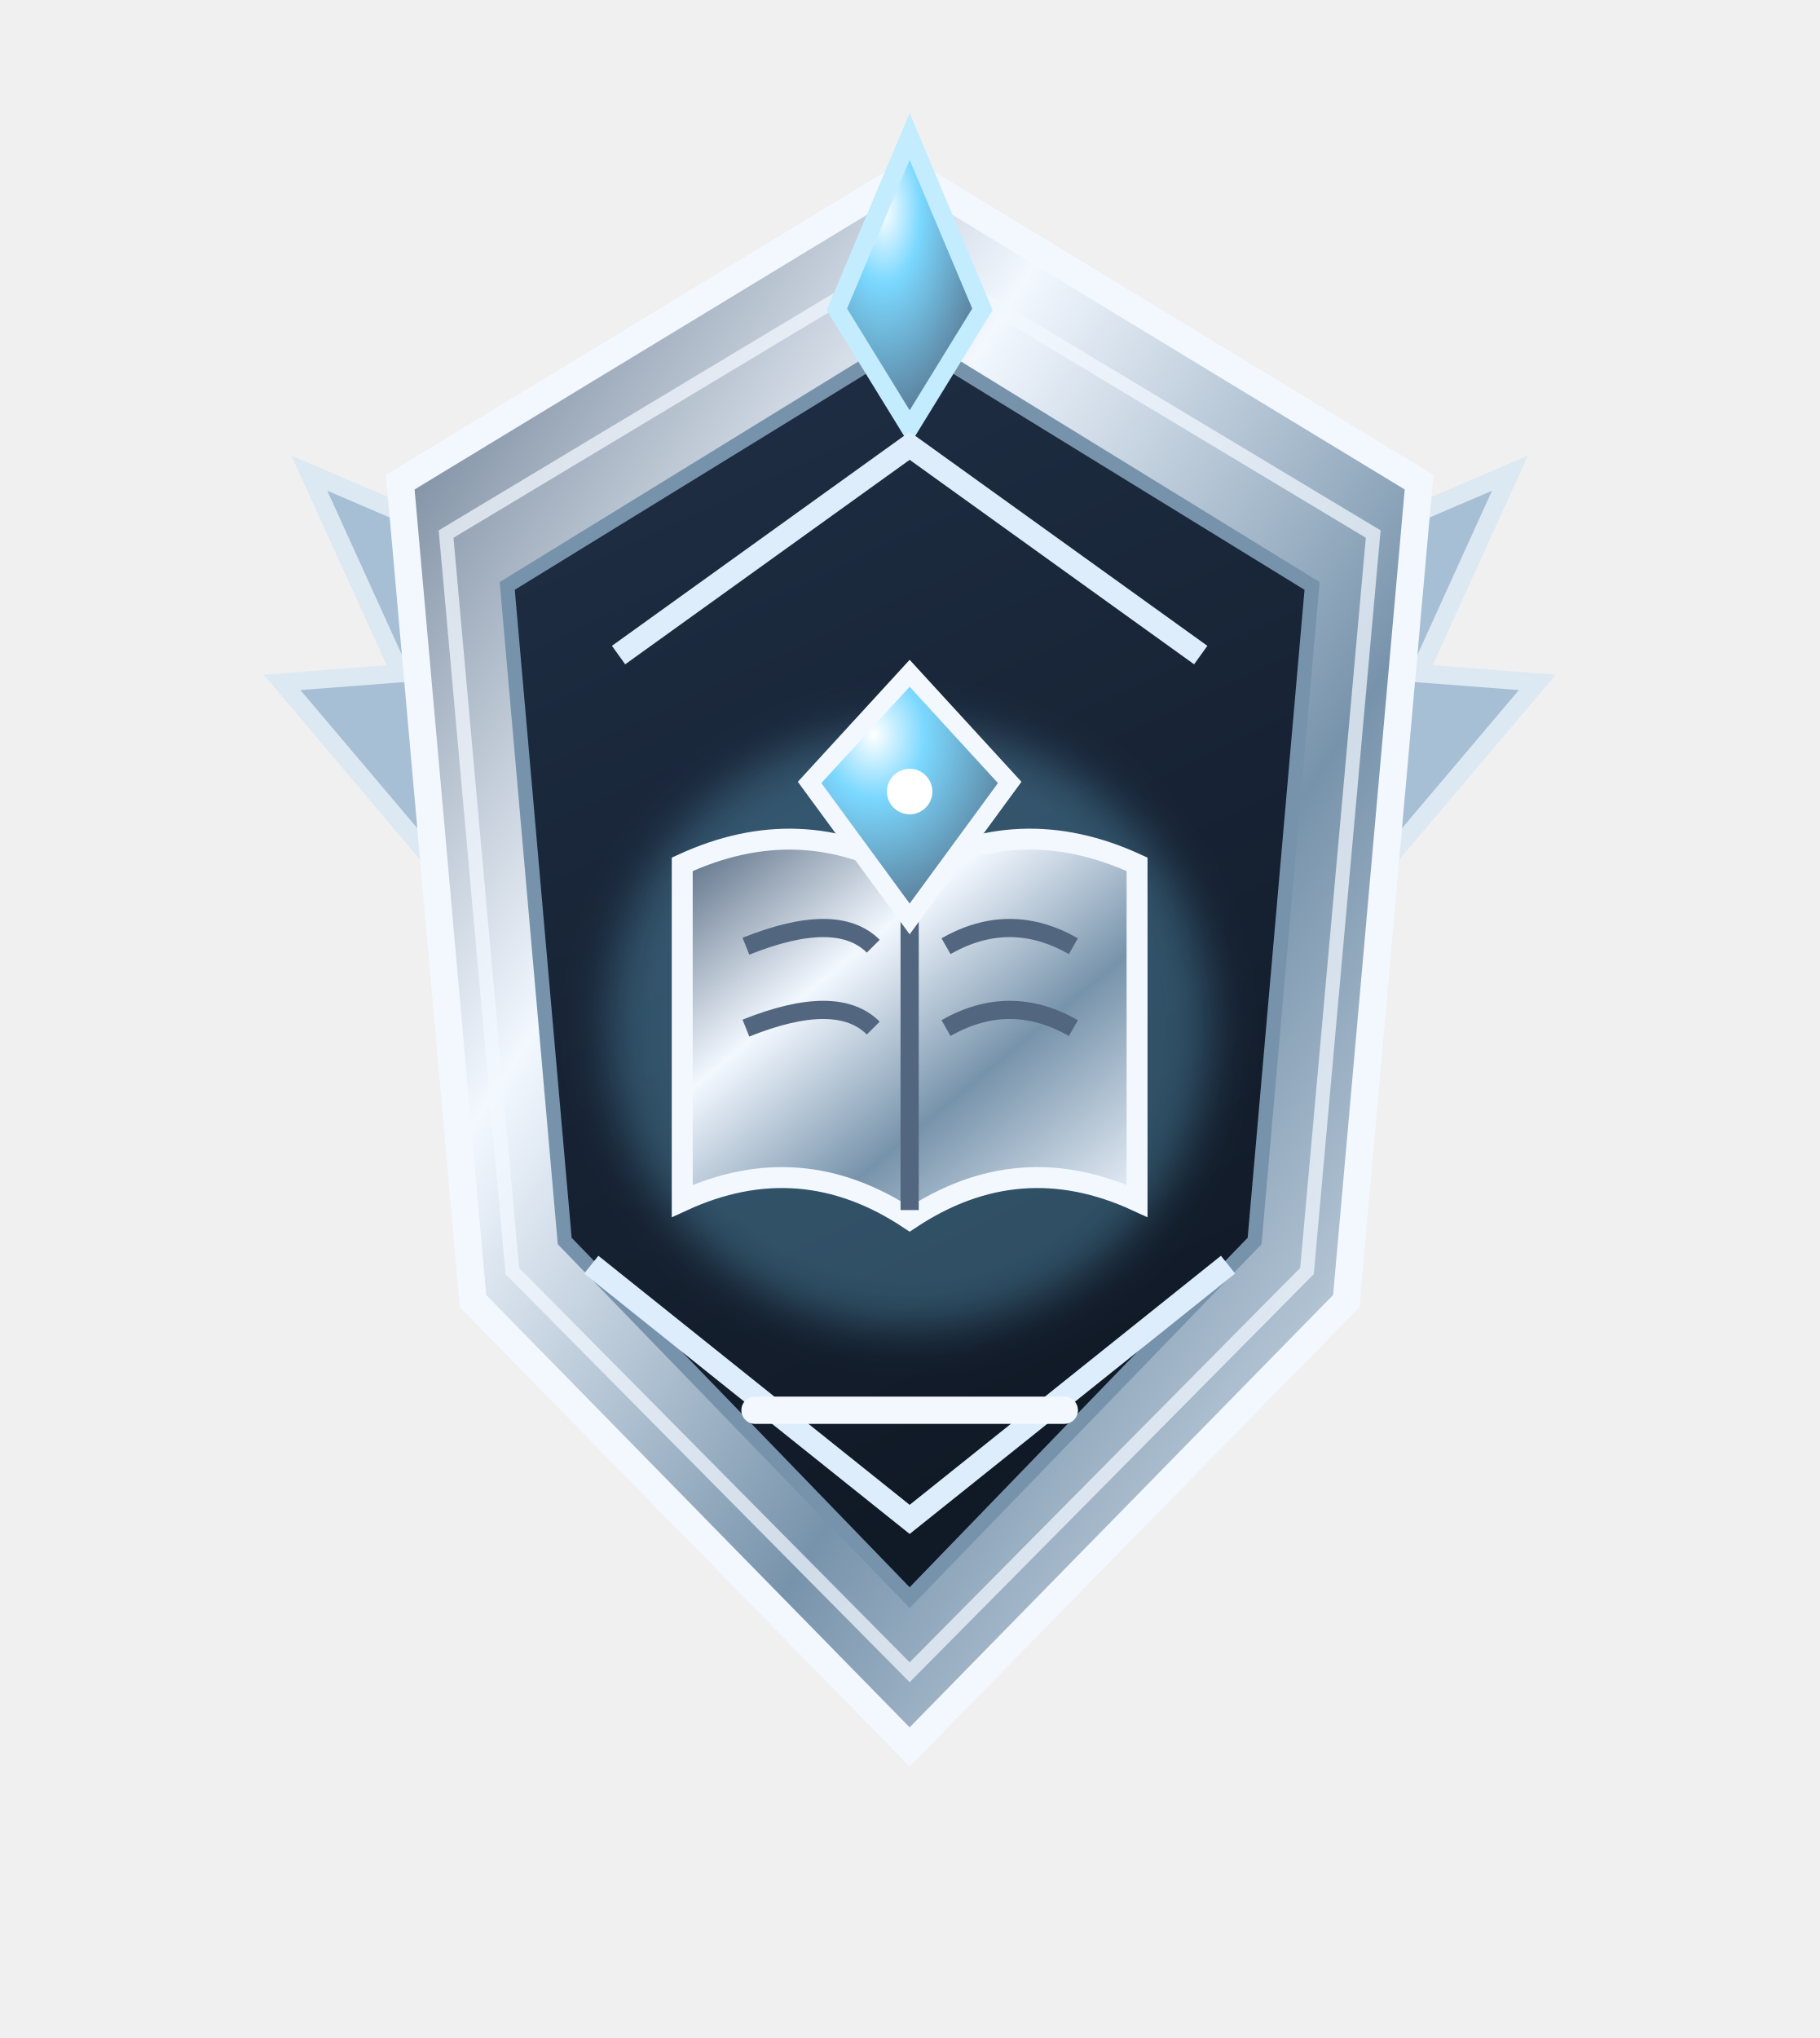
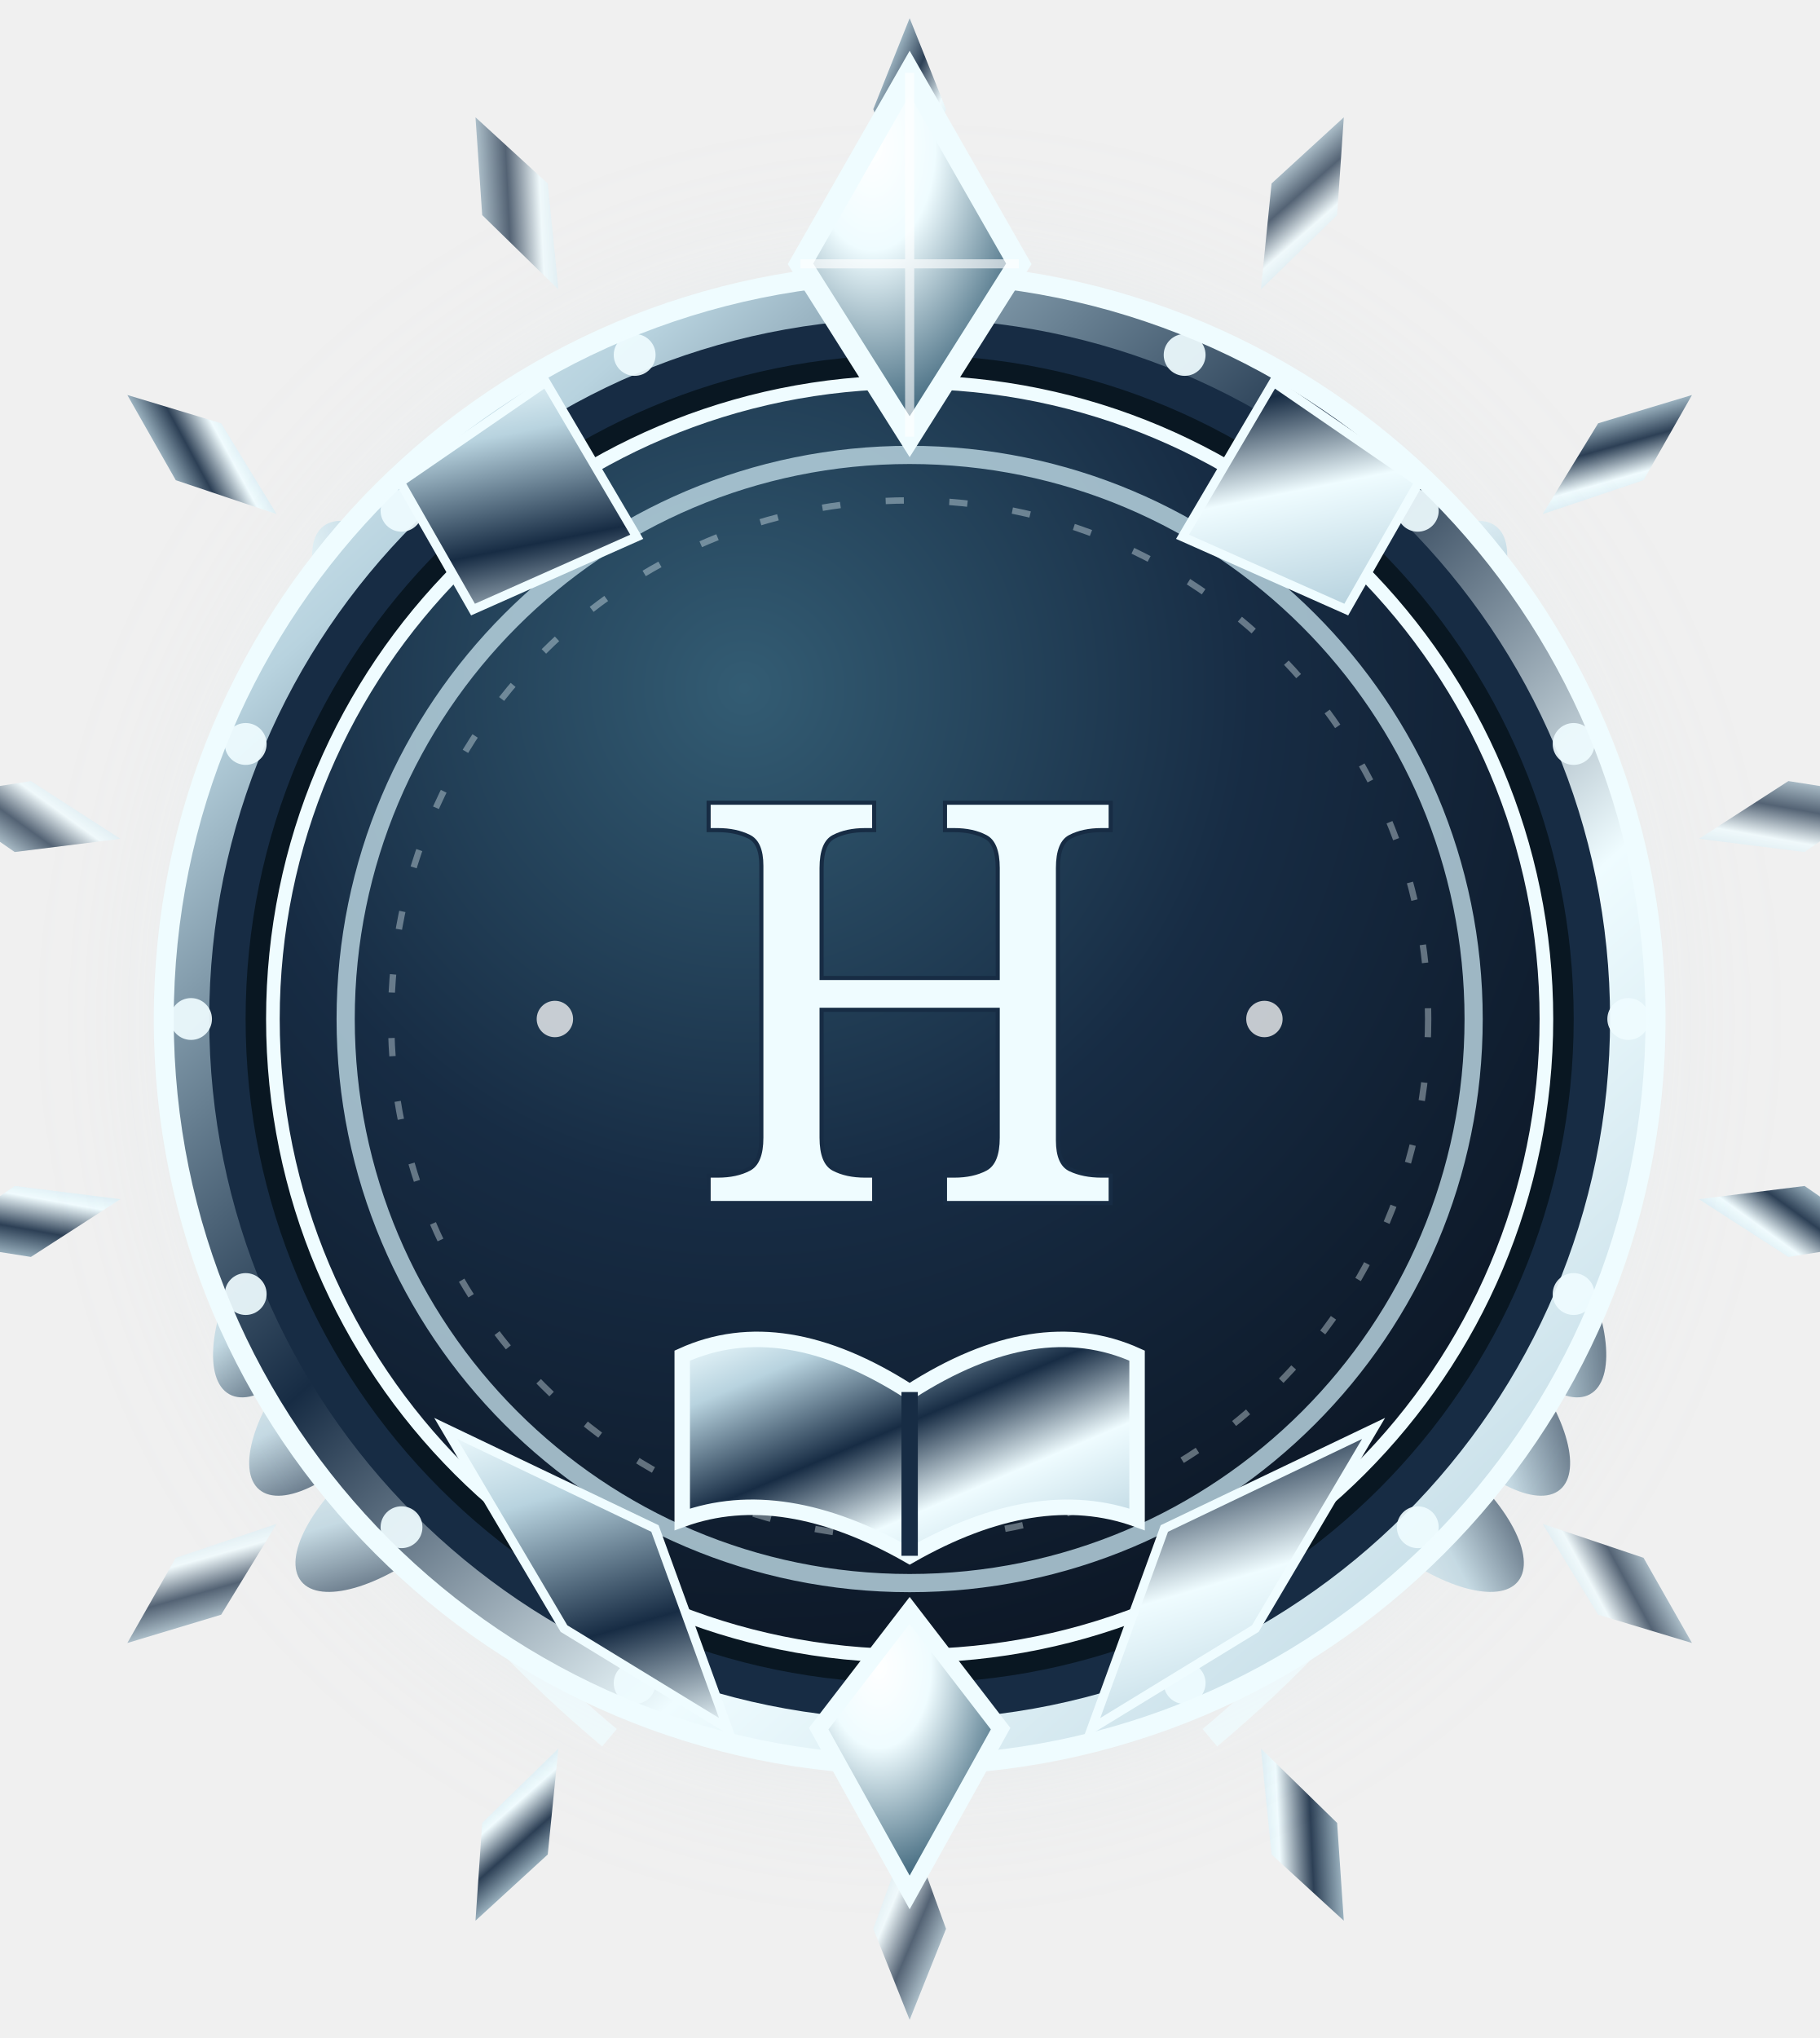
- <svg xmlns="http://www.w3.org/2000/svg" width="200" height="224" viewBox="0 0 200 224" role="img" aria-label="silver rank emblem">
+ <svg xmlns="http://www.w3.org/2000/svg" width="200" height="224" viewBox="0 0 200 224" role="img" aria-label="Серебряный — эмблема ранга Hunmeng">
  <defs>
-     <linearGradient id="metal" x1="0" y1="0" x2="1" y2="1">
-       <stop offset="0" stop-color="#52677f" />
-       <stop offset=".34" stop-color="#f3f8ff" />
-       <stop offset=".64" stop-color="#7793ab" />
-       <stop offset="1" stop-color="#f3f8ff" />
+     <radialGradient id="core" cx=".37" cy=".24" r=".95">
+       <stop stop-color="#335c73" />
+       <stop offset=".42" stop-color="#172c44" />
+       <stop offset="1" stop-color="#080f1a" />
+     </radialGradient>
+     <linearGradient id="metal" x1="0" y1="0" x2=".9" y2="1">
+       <stop stop-color="#effcff" />
+       <stop offset=".18" stop-color="#b8d3df" />
+       <stop offset=".46" stop-color="#172c44" />
+       <stop offset=".7" stop-color="#effcff" />
+       <stop offset="1" stop-color="#b8d3df" />
    </linearGradient>
-     <radialGradient id="gem" cx=".32" cy=".25" r=".85">
+     <linearGradient id="leaf" x1="0" x2="1" y1="0" y2="1">
+       <stop stop-color="#effcff" />
+       <stop offset=".52" stop-color="#b8d3df" />
+       <stop offset="1" stop-color="#172c44" />
+     </linearGradient>
+     <radialGradient id="gem" cx=".33" cy=".2" r=".8">
      <stop stop-color="#fff" />
-       <stop offset=".3" stop-color="#7bd8ff" />
-       <stop offset="1" stop-color="#52677f" />
+       <stop offset=".36" stop-color="#effcff" />
+       <stop offset="1" stop-color="#335c73" />
    </radialGradient>
-     <linearGradient id="core" x1="0" y1="0" x2=".3" y2="1">
-       <stop stop-color="#203047" />
-       <stop offset="1" stop-color="#101926" />
-     </linearGradient>
-     <filter id="glow" x="-60%" y="-60%" width="220%" height="220%">
-       <feGaussianBlur stdDeviation="2.5" />
+     <filter id="halo" x="-60%" y="-60%" width="220%" height="220%">
+       <feGaussianBlur stdDeviation="9" />
    </filter>
  </defs>
-   <path d="m53 101-22-26 13-1-10-22 21 9M147 101l22-26-13-1 10-22-21 9" fill="#8eafcb" fill-opacity=".75" stroke="#dde9f2" stroke-width="2" />
-   <path d="M100 19 156 53 148 143 100 192 52 143 44 53Z" fill="url(#metal)" stroke="#f3f8ff" stroke-width="3" />
-   <path d="M100 19 156 53 148 143 100 192 52 143 44 53Z" fill="url(#core)" stroke="#7793ab" stroke-width="2" transform="translate(100 110) scale(.79 .8) translate(-100 -110)" />
-   <path d="M100 19 156 53 148 143 100 192 52 143 44 53Z" fill="none" stroke="#f3f8ff" stroke-width="1.7" opacity=".72" transform="translate(100 110) scale(.91 .9) translate(-100 -110)" />
-   <path d="m100 15 8 19-8 13-8-13z" fill="url(#gem)" stroke="#c3ecff" stroke-width="2" />
-   <path d="M68 72 100 49 132 72M65 139l35 28 35-28" fill="none" stroke="#deedfb" stroke-width="2.5" />
+   <ellipse cx="100" cy="112" rx="76" ry="79" fill="#b8d3df" opacity=".25" filter="url(#halo)" />
  <g>
-     <circle cx="100" cy="113" r="33" fill="#7bd8ff" opacity=".27" filter="url(#glow)" />
-     <path d="M75 95q13-6 25 1 12-7 25-1v37q-13-6-25 2-12-8-25-2Z" fill="url(#metal)" stroke="#f3f8ff" stroke-width="2.3" />
-     <path d="M100 97v36M82 104q10-4 14 0m8 0q7-4 14 0M82 113q10-4 14 0m8 0q7-4 14 0" fill="none" stroke="#52677f" stroke-width="2" />
+     <path d="M100 23l-4-11 4-10 4 10z" fill="url(#metal)" opacity=".9" transform="rotate(0 100 112)" />
+     <path d="M100 23l-4-11 4-10 4 10z" fill="url(#metal)" opacity=".72" transform="rotate(25.71429 100 112)" />
+     <path d="M100 23l-4-11 4-10 4 10z" fill="url(#metal)" opacity=".9" transform="rotate(51.42857 100 112)" />
+     <path d="M100 23l-4-11 4-10 4 10z" fill="url(#metal)" opacity=".72" transform="rotate(77.14286 100 112)" />
+     <path d="M100 23l-4-11 4-10 4 10z" fill="url(#metal)" opacity=".9" transform="rotate(102.8571 100 112)" />
+     <path d="M100 23l-4-11 4-10 4 10z" fill="url(#metal)" opacity=".72" transform="rotate(128.5714 100 112)" />
+     <path d="M100 23l-4-11 4-10 4 10z" fill="url(#metal)" opacity=".9" transform="rotate(154.2857 100 112)" />
+     <path d="M100 23l-4-11 4-10 4 10z" fill="url(#metal)" opacity=".72" transform="rotate(180 100 112)" />
+     <path d="M100 23l-4-11 4-10 4 10z" fill="url(#metal)" opacity=".9" transform="rotate(205.7143 100 112)" />
+     <path d="M100 23l-4-11 4-10 4 10z" fill="url(#metal)" opacity=".72" transform="rotate(231.4286 100 112)" />
+     <path d="M100 23l-4-11 4-10 4 10z" fill="url(#metal)" opacity=".9" transform="rotate(257.1429 100 112)" />
+     <path d="M100 23l-4-11 4-10 4 10z" fill="url(#metal)" opacity=".72" transform="rotate(282.8571 100 112)" />
+     <path d="M100 23l-4-11 4-10 4 10z" fill="url(#metal)" opacity=".9" transform="rotate(308.5714 100 112)" />
+     <path d="M100 23l-4-11 4-10 4 10z" fill="url(#metal)" opacity=".72" transform="rotate(334.2857 100 112)" />
  </g>
-   <path d="M100 74 111 86 100 101 89 86Z" fill="url(#gem)" stroke="#f3f8ff" stroke-width="2" />
-   <circle cx="100" cy="87" r="2.5" fill="#fff" />
-   <path d="M83 155h34" stroke="#f3f8ff" stroke-width="3" stroke-linecap="round" />
+   <path d="M56 51Q27 73 29 119Q30 160 67 191" fill="none" stroke="#effcff" stroke-width="2.5" opacity=".72" />
+   <path d="M144 51Q173 73 171 119Q170 160 133 191" fill="none" stroke="#effcff" stroke-width="2.5" opacity=".72" />
+   <g>
+     <ellipse cx="44.0" cy="69" rx="6" ry="14" transform="rotate(-37 44.0 69)" fill="url(#leaf)" opacity="0.90" />
+     <ellipse cx="156.0" cy="69" rx="6" ry="14" transform="rotate(37 156.0 69)" fill="url(#leaf)" opacity="0.90" />
+     <ellipse cx="37.5" cy="81" rx="6" ry="14" transform="rotate(-26 37.5 81)" fill="url(#leaf)" opacity="0.88" />
+     <ellipse cx="162.5" cy="81" rx="6" ry="14" transform="rotate(26 162.5 81)" fill="url(#leaf)" opacity="0.88" />
+     <ellipse cx="32.0" cy="93" rx="6" ry="14" transform="rotate(-15 32.0 93)" fill="url(#leaf)" opacity="0.86" />
+     <ellipse cx="168.0" cy="93" rx="6" ry="14" transform="rotate(15 168.0 93)" fill="url(#leaf)" opacity="0.86" />
+     <ellipse cx="28.3" cy="105" rx="6" ry="14" transform="rotate(-4 28.3 105)" fill="url(#leaf)" opacity="0.85" />
+     <ellipse cx="171.7" cy="105" rx="6" ry="14" transform="rotate(4 171.7 105)" fill="url(#leaf)" opacity="0.85" />
+     <ellipse cx="27.0" cy="117" rx="6" ry="14" transform="rotate(7 27.0 117)" fill="url(#leaf)" opacity="0.83" />
+     <ellipse cx="173.0" cy="117" rx="6" ry="14" transform="rotate(-7 173.0 117)" fill="url(#leaf)" opacity="0.83" />
+     <ellipse cx="28.3" cy="129" rx="6" ry="14" transform="rotate(18 28.3 129)" fill="url(#leaf)" opacity="0.81" />
+     <ellipse cx="171.7" cy="129" rx="6" ry="14" transform="rotate(-18 171.7 129)" fill="url(#leaf)" opacity="0.81" />
+     <ellipse cx="32.0" cy="141" rx="6" ry="14" transform="rotate(29 32.0 141)" fill="url(#leaf)" opacity="0.79" />
+     <ellipse cx="168.0" cy="141" rx="6" ry="14" transform="rotate(-29 168.0 141)" fill="url(#leaf)" opacity="0.79" />
+     <ellipse cx="37.5" cy="153" rx="6" ry="14" transform="rotate(40 37.5 153)" fill="url(#leaf)" opacity="0.77" />
+     <ellipse cx="162.5" cy="153" rx="6" ry="14" transform="rotate(-40 162.5 153)" fill="url(#leaf)" opacity="0.77" />
+     <ellipse cx="44.0" cy="165" rx="6" ry="14" transform="rotate(51 44.0 165)" fill="url(#leaf)" opacity="0.76" />
+     <ellipse cx="156.0" cy="165" rx="6" ry="14" transform="rotate(-51 156.0 165)" fill="url(#leaf)" opacity="0.76" />
+   </g>
+   <circle cx="100" cy="112" r="82" fill="url(#metal)" stroke="#effcff" stroke-width="2.2" />
+   <circle cx="100" cy="112" r="75" fill="#091722" stroke="#172c44" stroke-width="4" />
+   <circle cx="100" cy="112" r="70" fill="url(#core)" stroke="#effcff" stroke-width="1.5" />
+   <circle cx="100" cy="112" r="62" fill="none" stroke="#b8d3df" stroke-width="2" opacity=".84" />
+   <circle cx="100" cy="112" r="57" fill="none" stroke="#effcff" stroke-width=".7" opacity=".37" stroke-dasharray="2 5" />
+   <circle cx="179.00" cy="112.00" r="2.3" fill="#effcff" opacity=".92" />
+   <circle cx="172.99" cy="142.23" r="2.3" fill="#effcff" opacity=".92" />
+   <circle cx="155.86" cy="167.86" r="2.3" fill="#effcff" opacity=".92" />
+   <circle cx="130.23" cy="184.99" r="2.3" fill="#effcff" opacity=".92" />
+   <circle cx="100.00" cy="191.00" r="2.3" fill="#effcff" opacity=".92" />
+   <circle cx="69.77" cy="184.99" r="2.3" fill="#effcff" opacity=".92" />
+   <circle cx="44.14" cy="167.86" r="2.3" fill="#effcff" opacity=".92" />
+   <circle cx="27.01" cy="142.23" r="2.3" fill="#effcff" opacity=".92" />
+   <circle cx="21.00" cy="112.00" r="2.3" fill="#effcff" opacity=".92" />
+   <circle cx="27.01" cy="81.77" r="2.3" fill="#effcff" opacity=".92" />
+   <circle cx="44.14" cy="56.14" r="2.3" fill="#effcff" opacity=".92" />
+   <circle cx="69.77" cy="39.01" r="2.3" fill="#effcff" opacity=".92" />
+   <circle cx="100.00" cy="33.00" r="2.3" fill="#effcff" opacity=".92" />
+   <circle cx="130.23" cy="39.01" r="2.3" fill="#effcff" opacity=".92" />
+   <circle cx="155.86" cy="56.14" r="2.3" fill="#effcff" opacity=".92" />
+   <circle cx="172.99" cy="81.77" r="2.3" fill="#effcff" opacity=".92" />
+   <path d="M100 8l12 21-12 19-12-19z" fill="url(#gem)" stroke="#effcff" stroke-width="2.4" />
+   <path d="M100 8v40m-12-19h24" stroke="#fff" opacity=".62" />
+   <path d="M100 177l10 13-10 18-10-18z" fill="url(#gem)" stroke="#effcff" stroke-width="1.8" />
+   <path d="M44 53l16-11 10 17-18 8zm112 0-16-11-10 17 18 8z" fill="url(#metal)" stroke="#effcff" stroke-width="1" />
+   <path d="M49 157l13 22 18 11-8-22zm102 0-13 22-18 11 8-22z" fill="url(#metal)" stroke="#effcff" stroke-width="1" />
+   <text x="100" y="132" text-anchor="middle" font-family="Georgia,serif" font-size="61" fill="#effcff" stroke="#172c44" stroke-width=".9" paint-order="stroke" letter-spacing="-3">H</text>
+   <path d="M75 149q11-5 25 4 14-9 25-4v18q-11-4-25 4-14-8-25-4z" fill="url(#metal)" stroke="#effcff" stroke-width="1.7" />
+   <path d="M100 153v18" stroke="#172c44" stroke-width="1.8" />
+   <circle cx="61" cy="112" r="2" fill="#fff" opacity=".75" />
+   <circle cx="139" cy="112" r="2" fill="#fff" opacity=".75" />
</svg>
